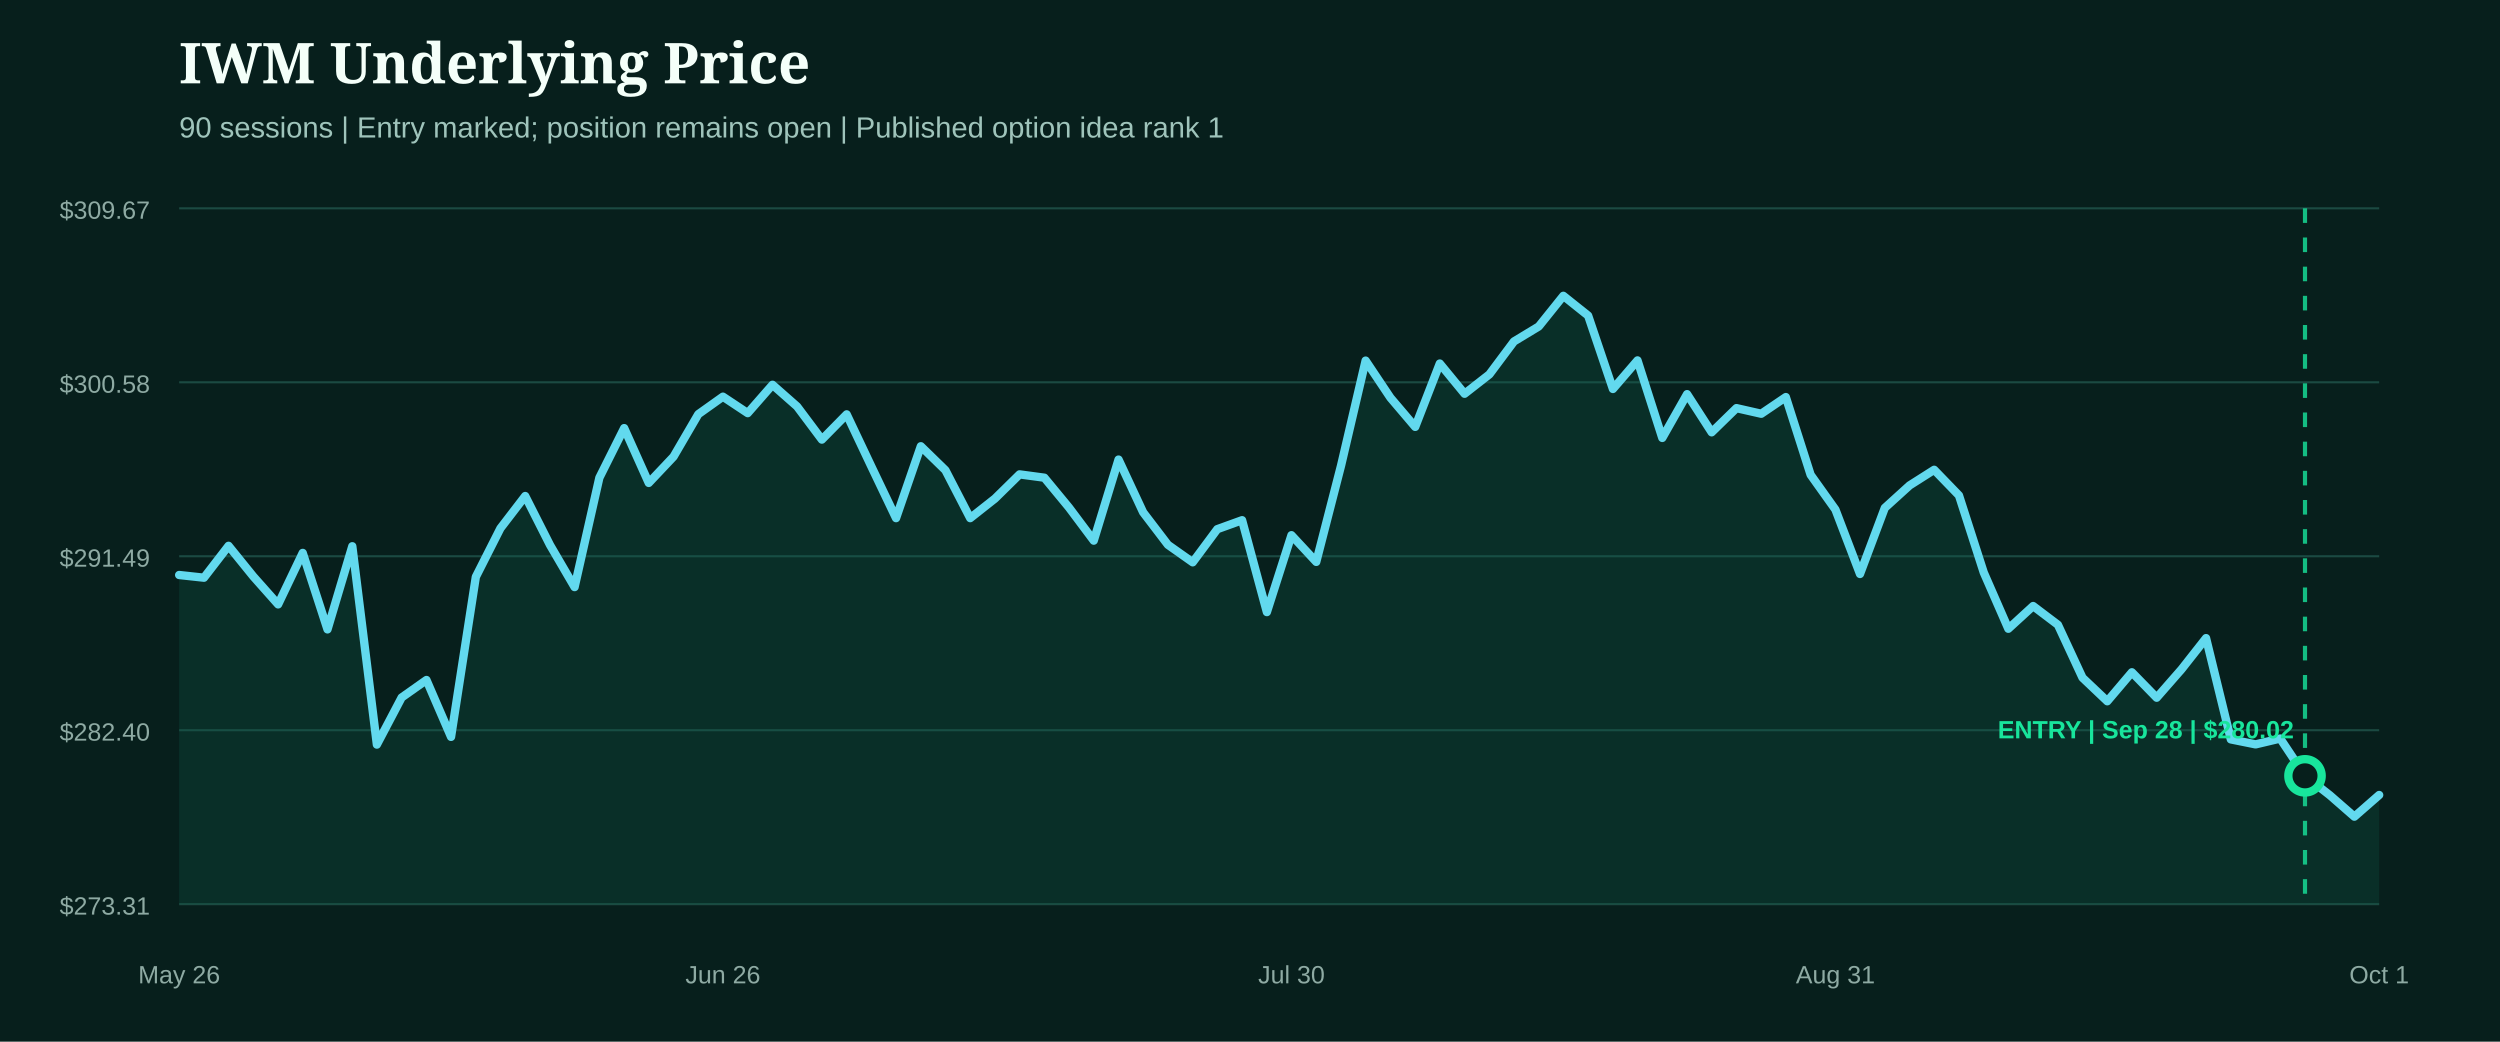
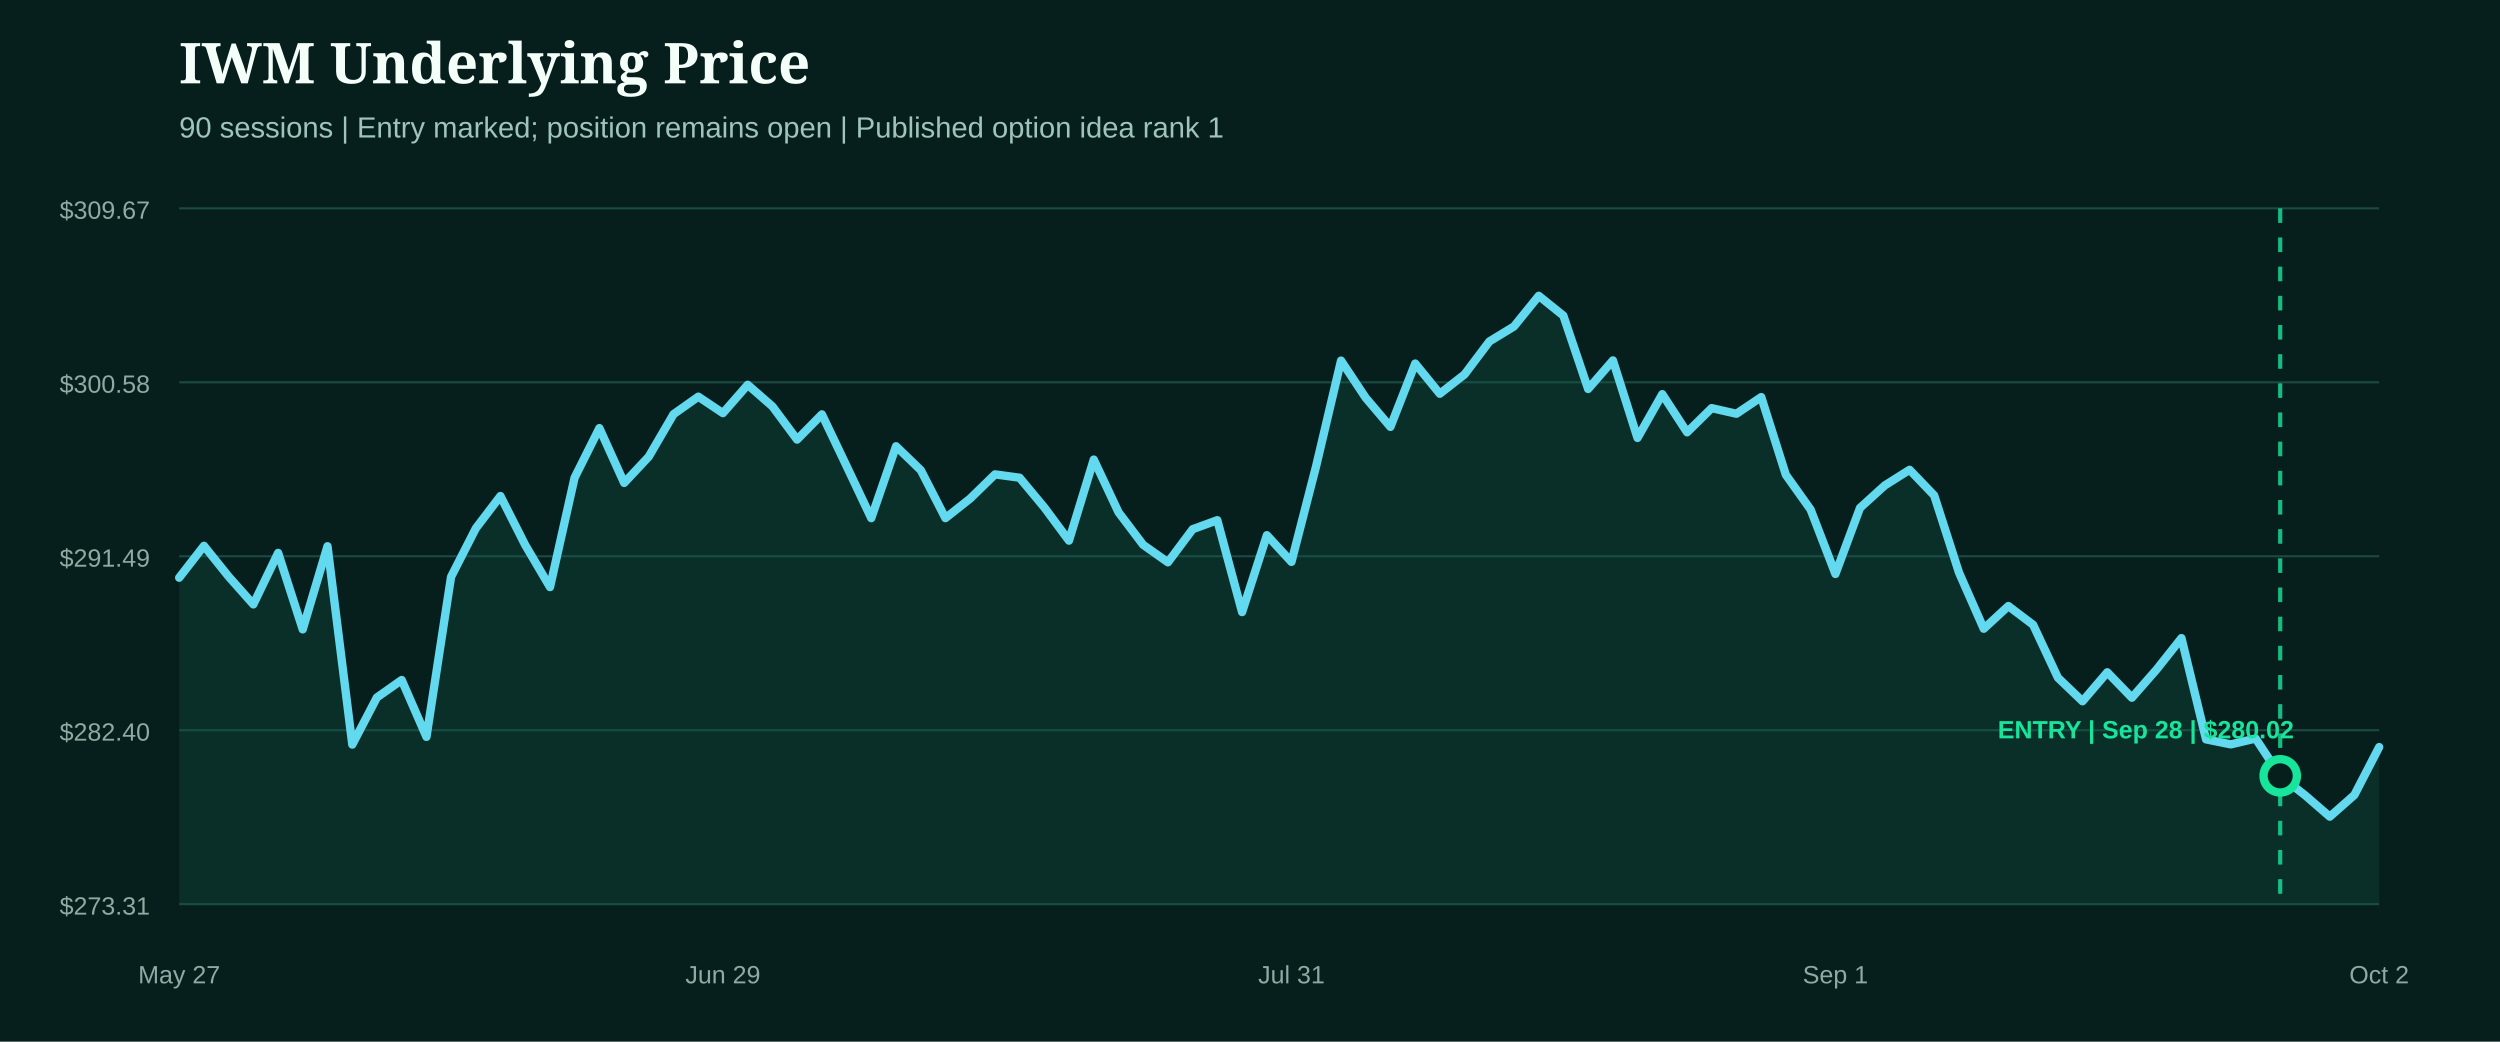
<svg xmlns="http://www.w3.org/2000/svg" width="1200" height="500" viewBox="0 0 1200 500" role="img" aria-label="IWM underlying price from entry">
  <rect width="1200" height="500" fill="#071f1c" />
  <style>.head{fill:#f4fff9;font:800 27px Georgia,serif}.sub{fill:#9fc4bb;font:14px Arial,sans-serif}.axis{fill:#8eaaa3;font:12px Arial,sans-serif}.marker{font:800 12px Arial,sans-serif}</style>
  <text x="86" y="40" class="head">IWM Underlying Price</text>
  <text x="86" y="66" class="sub">90 sessions | Entry marked; position remains open | Published option idea rank 1</text>
  <line x1="86" x2="1142" y1="100.0" y2="100.0" stroke="#1b4a42" stroke-width="1" />
  <text x="72" y="105.0" text-anchor="end" class="axis">$309.67</text>
  <line x1="86" x2="1142" y1="183.5" y2="183.5" stroke="#1b4a42" stroke-width="1" />
  <text x="72" y="188.5" text-anchor="end" class="axis">$300.58</text>
  <line x1="86" x2="1142" y1="267.0" y2="267.0" stroke="#1b4a42" stroke-width="1" />
  <text x="72" y="272.0" text-anchor="end" class="axis">$291.49</text>
  <line x1="86" x2="1142" y1="350.5" y2="350.5" stroke="#1b4a42" stroke-width="1" />
  <text x="72" y="355.5" text-anchor="end" class="axis">$282.40</text>
  <line x1="86" x2="1142" y1="434.0" y2="434.0" stroke="#1b4a42" stroke-width="1" />
  <text x="72" y="439.0" text-anchor="end" class="axis">$273.31</text>
-   <path d="M86.0,276.0 L97.9,277.3 L109.7,262.0 L121.6,276.7 L133.5,290.1 L145.3,265.4 L157.2,302.1 L169.1,262.2 L180.9,357.4 L192.8,334.8 L204.7,326.4 L216.5,353.7 L228.4,276.9 L240.2,253.6 L252.1,238.1 L264.0,261.6 L275.8,281.8 L287.7,229.3 L299.6,205.5 L311.4,231.8 L323.3,219.2 L335.2,198.8 L347.0,190.4 L358.9,198.3 L370.8,184.7 L382.6,195.1 L394.5,211.0 L406.4,198.9 L418.2,223.8 L430.1,248.7 L442.0,214.2 L453.8,225.7 L465.7,248.7 L477.6,239.3 L489.4,227.7 L501.3,229.3 L513.1,243.6 L525.0,259.5 L536.9,220.6 L548.7,245.9 L560.6,261.5 L572.5,269.9 L584.3,254.0 L596.2,249.7 L608.1,293.8 L619.9,256.9 L631.8,269.7 L643.7,223.5 L655.5,173.1 L667.4,190.9 L679.3,204.9 L691.1,174.5 L703.0,189.0 L714.9,179.7 L726.7,163.9 L738.6,156.7 L750.4,142.0 L762.3,151.5 L774.2,186.7 L786.0,173.0 L797.9,210.2 L809.8,189.2 L821.6,207.5 L833.5,195.9 L845.4,198.6 L857.2,190.6 L869.1,227.9 L881.0,244.6 L892.8,275.5 L904.7,243.8 L916.6,233.0 L928.4,225.5 L940.3,237.8 L952.2,274.8 L964.0,301.8 L975.9,290.9 L987.8,299.9 L999.6,325.3 L1011.5,336.6 L1023.3,322.7 L1035.2,334.9 L1047.1,321.3 L1058.9,306.3 L1070.8,354.9 L1082.7,357.3 L1094.5,354.5 L1106.4,372.4 L1118.3,381.7 L1130.1,392.0 L1142.0,381.6 L1142.0,434.0 L86.0,434.0 Z" fill="#0f5949" opacity="0.28" />
-   <path d="M86.0,276.0 L97.9,277.3 L109.7,262.0 L121.6,276.7 L133.5,290.1 L145.3,265.4 L157.2,302.1 L169.1,262.2 L180.9,357.4 L192.8,334.8 L204.7,326.4 L216.5,353.7 L228.4,276.9 L240.2,253.6 L252.1,238.1 L264.0,261.6 L275.8,281.8 L287.7,229.3 L299.6,205.5 L311.4,231.8 L323.3,219.2 L335.2,198.8 L347.0,190.4 L358.9,198.3 L370.8,184.7 L382.6,195.1 L394.5,211.0 L406.4,198.9 L418.2,223.8 L430.1,248.7 L442.0,214.2 L453.8,225.7 L465.7,248.7 L477.6,239.3 L489.4,227.7 L501.3,229.3 L513.1,243.6 L525.0,259.5 L536.9,220.6 L548.7,245.9 L560.6,261.5 L572.5,269.9 L584.3,254.0 L596.2,249.7 L608.1,293.8 L619.9,256.9 L631.8,269.7 L643.7,223.5 L655.5,173.1 L667.4,190.9 L679.3,204.9 L691.1,174.5 L703.0,189.0 L714.9,179.7 L726.7,163.9 L738.6,156.7 L750.4,142.0 L762.3,151.5 L774.2,186.7 L786.0,173.0 L797.9,210.2 L809.8,189.2 L821.6,207.5 L833.5,195.9 L845.4,198.6 L857.2,190.6 L869.1,227.9 L881.0,244.6 L892.8,275.5 L904.7,243.8 L916.6,233.0 L928.4,225.5 L940.3,237.8 L952.2,274.8 L964.0,301.8 L975.9,290.9 L987.8,299.9 L999.6,325.3 L1011.5,336.6 L1023.3,322.7 L1035.2,334.9 L1047.1,321.3 L1058.9,306.3 L1070.8,354.9 L1082.7,357.3 L1094.5,354.5 L1106.4,372.4 L1118.3,381.7 L1130.1,392.0 L1142.0,381.6" fill="none" stroke="#62d9ee" stroke-width="4" stroke-linecap="round" stroke-linejoin="round" />
+   <path d="M86.0,277.3 L97.9,262.0 L109.7,276.7 L121.6,290.1 L133.5,265.4 L145.3,302.1 L157.2,262.2 L169.1,357.4 L180.9,334.8 L192.8,326.4 L204.7,353.7 L216.5,276.9 L228.4,253.6 L240.2,238.1 L252.1,261.6 L264.0,281.8 L275.8,229.3 L287.7,205.5 L299.6,231.8 L311.4,219.2 L323.3,198.8 L335.2,190.4 L347.0,198.3 L358.9,184.7 L370.8,195.1 L382.6,211.0 L394.5,198.9 L406.4,223.8 L418.2,248.7 L430.1,214.2 L442.0,225.7 L453.8,248.7 L465.7,239.3 L477.6,227.7 L489.4,229.3 L501.3,243.6 L513.1,259.5 L525.0,220.6 L536.9,245.9 L548.7,261.5 L560.6,269.9 L572.5,254.0 L584.3,249.7 L596.2,293.8 L608.1,256.9 L619.9,269.7 L631.8,223.5 L643.7,173.1 L655.5,190.9 L667.4,204.9 L679.3,174.5 L691.1,189.0 L703.0,179.7 L714.9,163.9 L726.7,156.7 L738.6,142.0 L750.4,151.5 L762.3,186.7 L774.2,173.0 L786.0,210.2 L797.9,189.2 L809.8,207.5 L821.6,195.9 L833.5,198.6 L845.4,190.6 L857.2,227.9 L869.1,244.6 L881.0,275.5 L892.8,243.8 L904.7,233.0 L916.6,225.5 L928.4,237.8 L940.3,274.8 L952.2,301.8 L964.0,290.9 L975.9,299.9 L987.8,325.3 L999.6,336.6 L1011.5,322.7 L1023.3,334.9 L1035.2,321.3 L1047.1,306.3 L1058.9,354.9 L1070.8,357.3 L1082.7,354.5 L1094.5,372.4 L1106.4,381.7 L1118.3,392.0 L1130.1,381.6 L1142.0,358.6 L1142.0,434.0 L86.0,434.0 Z" fill="#0f5949" opacity="0.28" />
+   <path d="M86.0,277.3 L97.9,262.0 L109.7,276.7 L121.6,290.1 L133.5,265.4 L145.3,302.1 L157.2,262.2 L169.1,357.4 L180.9,334.8 L192.8,326.4 L204.7,353.7 L216.5,276.9 L228.4,253.6 L240.2,238.1 L252.1,261.6 L264.0,281.8 L275.8,229.3 L287.7,205.5 L299.6,231.8 L311.4,219.2 L323.3,198.8 L335.2,190.4 L347.0,198.3 L358.9,184.7 L370.8,195.1 L382.6,211.0 L394.5,198.9 L406.4,223.8 L418.2,248.7 L430.1,214.2 L442.0,225.7 L453.8,248.7 L465.7,239.3 L477.6,227.7 L489.4,229.3 L501.3,243.6 L513.1,259.5 L525.0,220.6 L536.9,245.9 L548.7,261.5 L560.6,269.9 L572.5,254.0 L584.3,249.7 L596.2,293.8 L608.1,256.9 L619.9,269.7 L631.8,223.5 L643.7,173.1 L655.5,190.9 L667.4,204.9 L679.3,174.5 L691.1,189.0 L703.0,179.7 L714.9,163.9 L726.7,156.7 L738.6,142.0 L750.4,151.5 L762.3,186.7 L774.2,173.0 L786.0,210.2 L797.9,189.2 L809.8,207.5 L821.6,195.9 L833.5,198.6 L845.4,190.6 L857.2,227.9 L869.1,244.6 L881.0,275.5 L892.8,243.8 L904.7,233.0 L916.6,225.5 L928.4,237.8 L940.3,274.8 L952.2,301.8 L964.0,290.9 L975.9,299.9 L987.8,325.3 L999.6,336.6 L1011.5,322.7 L1023.3,334.9 L1035.2,321.3 L1047.1,306.3 L1058.9,354.9 L1070.8,357.3 L1082.7,354.5 L1094.5,372.4 L1106.4,381.7 L1118.3,392.0 L1130.1,381.6 L1142.0,358.6" fill="none" stroke="#62d9ee" stroke-width="4" stroke-linecap="round" stroke-linejoin="round" />
  <g>
-     <line x1="1106.4" x2="1106.4" y1="100" y2="434" stroke="#18e59c" stroke-width="2" stroke-dasharray="7 7" opacity="0.8" />
-     <circle cx="1106.4" cy="372.4" r="8" fill="#071f1c" stroke="#18e59c" stroke-width="4" />
+     <line x1="1094.5" x2="1094.5" y1="100" y2="434" stroke="#18e59c" stroke-width="2" stroke-dasharray="7 7" opacity="0.8" />
+     <circle cx="1094.5" cy="372.4" r="8" fill="#071f1c" stroke="#18e59c" stroke-width="4" />
    <text x="1030.0" y="354.4" text-anchor="middle" class="marker" fill="#18e59c">ENTRY | Sep 28 | $280.02</text>
  </g>
-   <text x="86.0" y="472" text-anchor="middle" class="axis">May 26</text>
-   <text x="347.0" y="472" text-anchor="middle" class="axis">Jun 26</text>
-   <text x="619.9" y="472" text-anchor="middle" class="axis">Jul 30</text>
-   <text x="881.0" y="472" text-anchor="middle" class="axis">Aug 31</text>
-   <text x="1142.0" y="472" text-anchor="middle" class="axis">Oct 1</text>
+   <text x="86.0" y="472" text-anchor="middle" class="axis">May 27</text>
+   <text x="347.0" y="472" text-anchor="middle" class="axis">Jun 29</text>
+   <text x="619.9" y="472" text-anchor="middle" class="axis">Jul 31</text>
+   <text x="881.0" y="472" text-anchor="middle" class="axis">Sep 1</text>
+   <text x="1142.0" y="472" text-anchor="middle" class="axis">Oct 2</text>
</svg>
